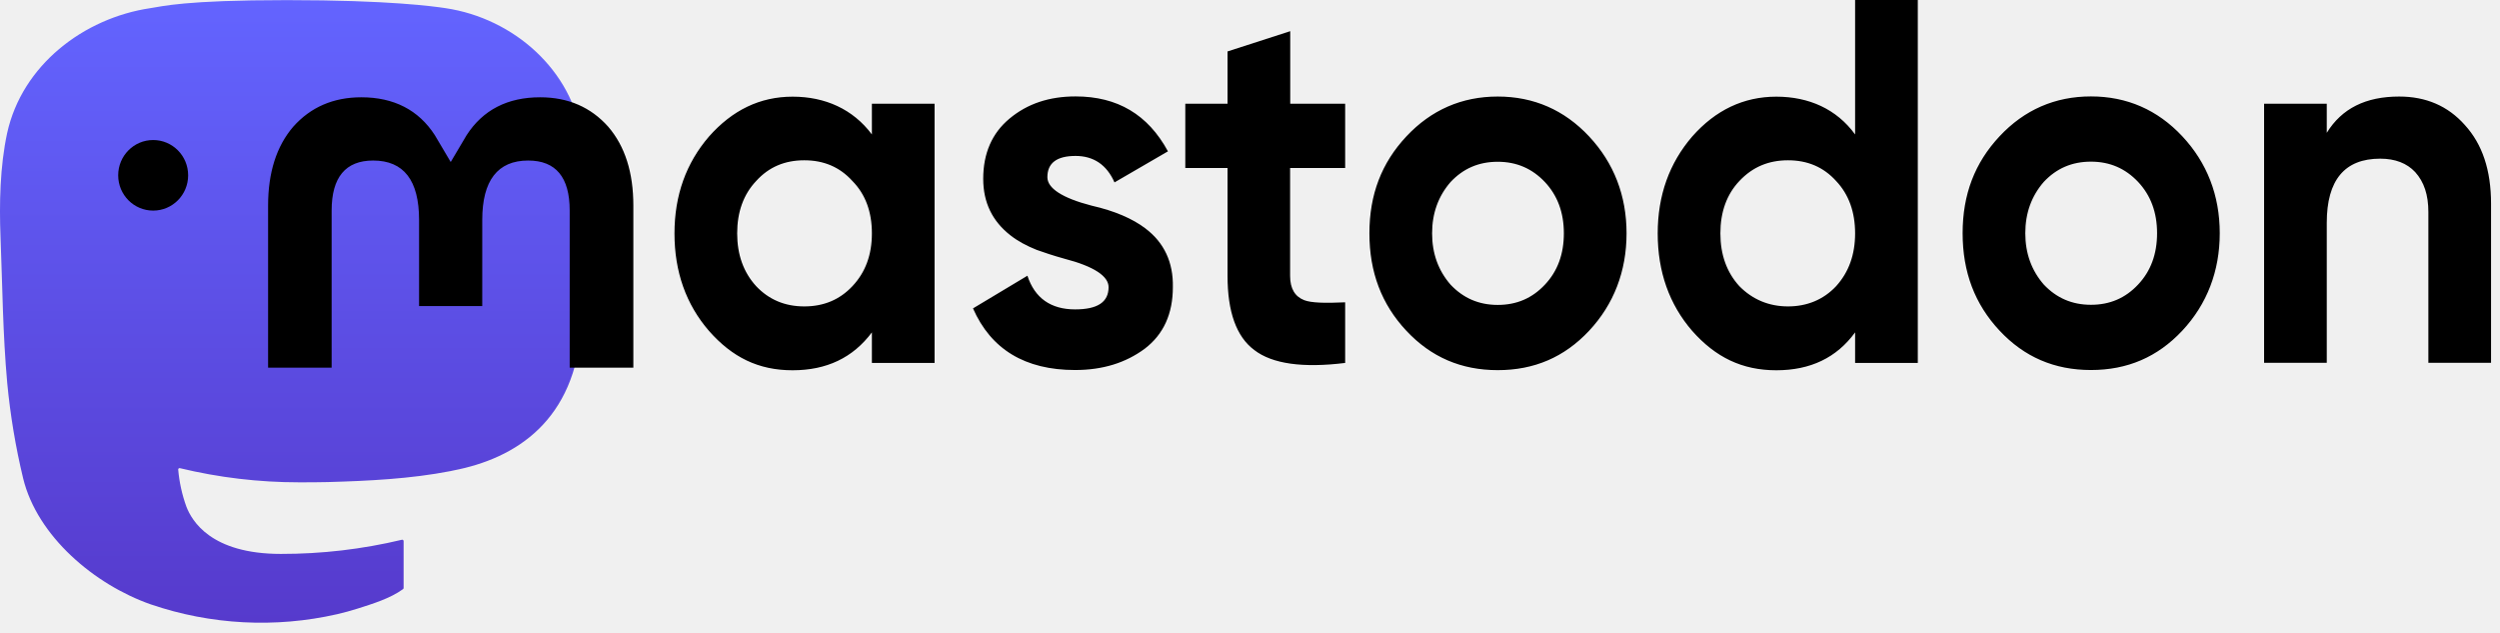
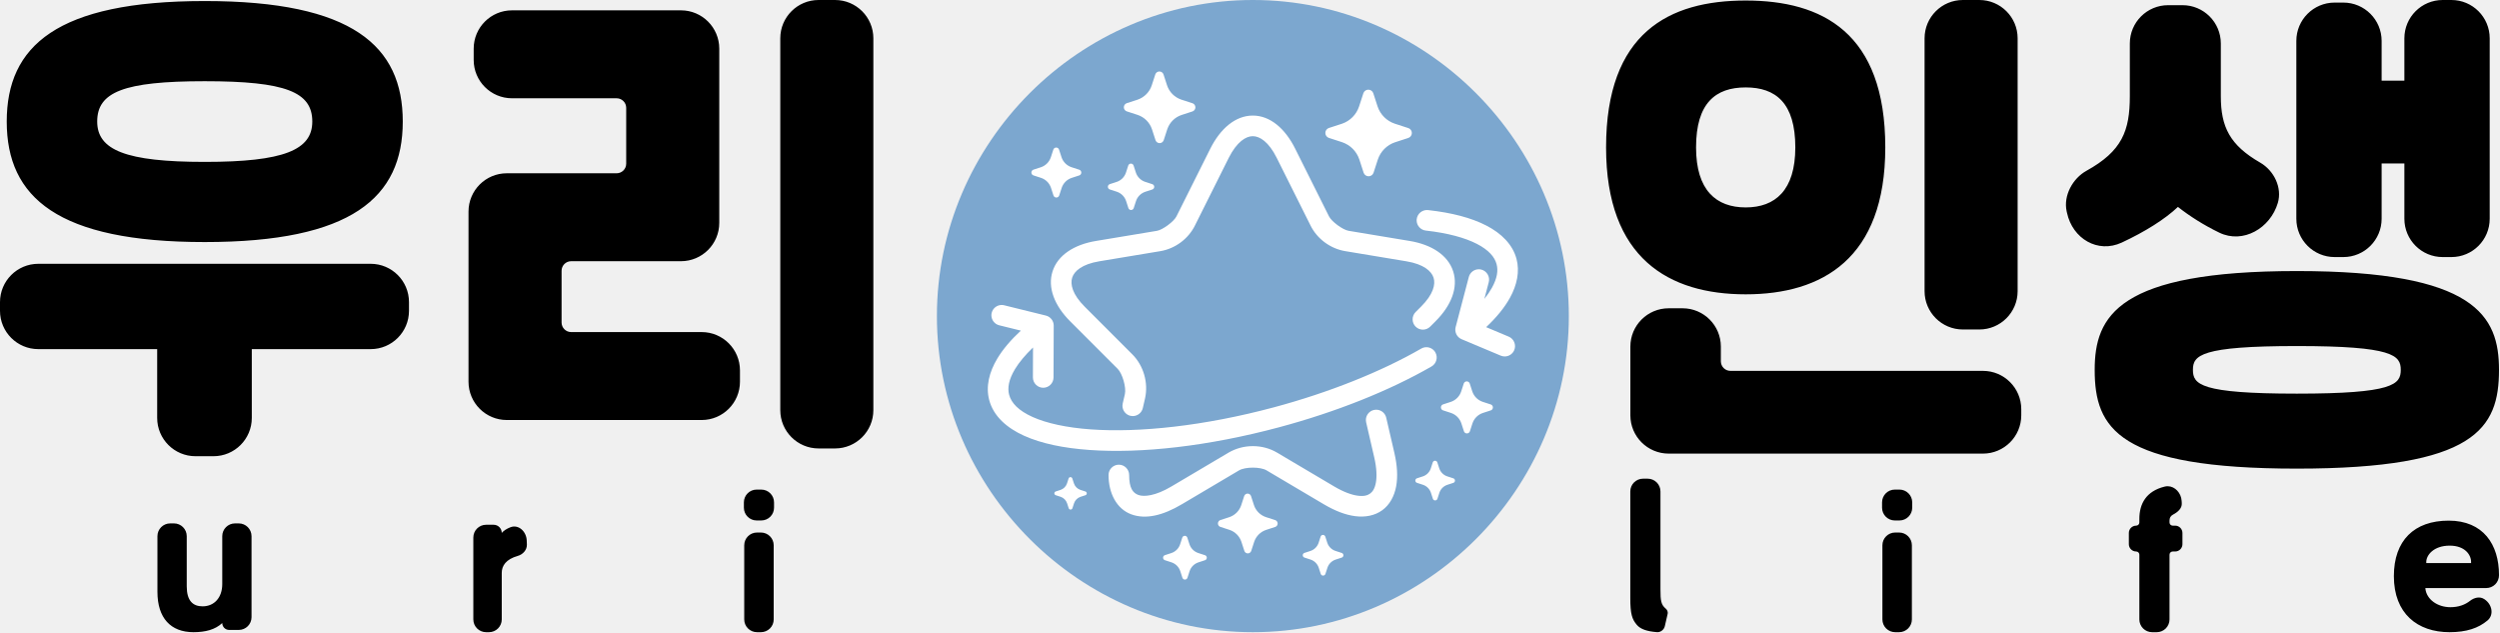
<svg xmlns="http://www.w3.org/2000/svg" xmlns:xlink="http://www.w3.org/1999/xlink" width="261" height="66" viewBox="0 0 261 66" fill="none">
  <symbol id="logo-symbol-wordmark">
-     <path d="M60.754 14.403C59.814 7.419 53.727 1.916 46.512 0.849C45.294 0.669 40.682 0.013 29.997 0.013H29.918C19.23 0.013 16.937 0.669 15.72 0.849C8.705 1.886 2.299 6.832 0.745 13.898C-0.003 17.378 -0.083 21.237 0.056 24.776C0.254 29.851 0.293 34.918 0.753 39.973C1.072 43.331 1.628 46.661 2.417 49.941C3.894 55.997 9.875 61.037 15.734 63.093C22.008 65.237 28.754 65.593 35.218 64.121C35.929 63.956 36.632 63.764 37.325 63.545C38.897 63.046 40.738 62.487 42.091 61.507C42.11 61.493 42.125 61.475 42.136 61.455C42.147 61.434 42.153 61.412 42.153 61.389V56.49C42.153 56.469 42.148 56.447 42.138 56.428C42.129 56.409 42.115 56.392 42.098 56.379C42.081 56.365 42.061 56.356 42.04 56.351C42.019 56.346 41.997 56.347 41.976 56.351C37.834 57.341 33.59 57.836 29.332 57.829C22.005 57.829 20.034 54.351 19.469 52.904C19.016 51.653 18.727 50.348 18.612 49.022C18.611 49 18.615 48.977 18.624 48.957C18.633 48.937 18.647 48.919 18.664 48.904C18.682 48.89 18.702 48.88 18.724 48.876C18.745 48.871 18.768 48.871 18.79 48.877C22.862 49.859 27.037 50.355 31.227 50.354C32.234 50.354 33.239 50.354 34.246 50.328C38.46 50.209 42.901 49.994 47.047 49.184C47.15 49.164 47.253 49.146 47.342 49.119C53.881 47.864 60.104 43.923 60.736 33.943C60.76 33.55 60.819 29.828 60.819 29.42C60.822 28.035 61.265 19.591 60.754 14.403Z" fill="url(#paint0_linear_89_11)" />
-     <path d="M12.344 18.303C12.344 16.267 13.978 14.619 15.997 14.619C18.016 14.619 19.65 16.267 19.65 18.303C19.65 20.34 18.016 21.987 15.997 21.987C13.978 21.987 12.344 20.34 12.344 18.303Z" fill="currentColor" />
-     <path d="M66.148 21.468V38.384H59.499V21.974C59.499 18.511 58.058 16.76 55.164 16.76C51.975 16.76 50.367 18.848 50.367 22.96V31.95H43.769V22.96C43.769 18.835 42.174 16.76 38.971 16.76C36.09 16.76 34.637 18.511 34.637 21.974V38.384H28V21.468C28 18.018 28.875 15.268 30.624 13.231C32.437 11.195 34.804 10.157 37.736 10.157C41.132 10.157 43.717 11.48 45.415 14.114L47.074 16.915L48.733 14.114C50.431 11.48 53.004 10.157 56.412 10.157C59.344 10.157 61.711 11.195 63.525 13.231C65.274 15.268 66.148 18.005 66.148 21.468ZM89.03 29.874C90.406 28.409 91.062 26.579 91.062 24.361C91.062 22.143 90.406 20.301 89.03 18.9C87.705 17.434 86.033 16.734 84.001 16.734C81.969 16.734 80.296 17.434 78.972 18.9C77.647 20.301 76.991 22.143 76.991 24.361C76.991 26.579 77.647 28.422 78.972 29.874C80.296 31.275 81.969 31.989 84.001 31.989C86.033 31.989 87.705 31.288 89.03 29.874ZM91.062 10.832H97.609V37.891H91.062V34.7C89.081 37.346 86.342 38.656 82.779 38.656C79.216 38.656 76.477 37.307 74.046 34.544C71.653 31.781 70.444 28.37 70.444 24.374C70.444 20.379 71.666 17.019 74.046 14.256C76.489 11.493 79.383 10.092 82.779 10.092C86.174 10.092 89.081 11.389 91.062 14.036V10.845V10.832ZM119.654 23.868C121.583 25.334 122.548 27.384 122.496 29.978C122.496 32.741 121.532 34.907 119.551 36.412C117.57 37.878 115.178 38.63 112.284 38.63C107.049 38.63 103.499 36.464 101.621 32.196L107.306 28.785C108.065 31.107 109.737 32.3 112.284 32.3C114.625 32.3 115.782 31.548 115.782 29.978C115.782 28.837 114.265 27.812 111.165 27.008C109.995 26.683 109.03 26.359 108.271 26.087C107.204 25.659 106.29 25.166 105.532 24.569C103.654 23.103 102.689 21.157 102.689 18.667C102.689 16.02 103.602 13.906 105.429 12.388C107.306 10.819 109.596 10.066 112.335 10.066C116.709 10.066 119.898 11.96 121.982 15.8L116.4 19.043C115.59 17.201 114.213 16.28 112.335 16.28C110.355 16.28 109.39 17.032 109.39 18.498C109.39 19.64 110.908 20.664 114.008 21.468C116.4 22.013 118.278 22.818 119.641 23.855L119.654 23.868ZM140.477 17.538H134.741V28.798C134.741 30.147 135.255 30.964 136.22 31.34C136.927 31.613 138.355 31.665 140.49 31.561V37.891C136.079 38.436 132.876 37.995 130.998 36.542C129.12 35.141 128.207 32.534 128.207 28.811V17.538H123.795V10.832H128.207V5.37L134.754 3.256V10.832H140.49V17.538H140.477ZM161.352 29.719C162.677 28.318 163.333 26.528 163.333 24.361C163.333 22.195 162.677 20.418 161.352 19.004C160.027 17.603 158.407 16.889 156.426 16.889C154.445 16.889 152.825 17.59 151.5 19.004C150.227 20.47 149.571 22.247 149.571 24.361C149.571 26.476 150.227 28.253 151.5 29.719C152.825 31.12 154.445 31.833 156.426 31.833C158.407 31.833 160.027 31.133 161.352 29.719ZM146.883 34.531C144.297 31.768 143.024 28.422 143.024 24.361C143.024 20.301 144.297 17.006 146.883 14.243C149.468 11.48 152.67 10.079 156.426 10.079C160.182 10.079 163.384 11.48 165.97 14.243C168.555 17.006 169.88 20.418 169.88 24.361C169.88 28.305 168.555 31.768 165.97 34.531C163.384 37.294 160.233 38.643 156.426 38.643C152.619 38.643 149.468 37.294 146.883 34.531ZM191.771 29.874C193.095 28.409 193.751 26.579 193.751 24.361C193.751 22.143 193.095 20.301 191.771 18.9C190.446 17.434 188.774 16.734 186.742 16.734C184.709 16.734 183.037 17.434 181.661 18.9C180.336 20.301 179.68 22.143 179.68 24.361C179.68 26.579 180.336 28.422 181.661 29.874C183.037 31.275 184.761 31.989 186.742 31.989C188.722 31.989 190.446 31.288 191.771 29.874ZM193.751 0H200.298V37.891H193.751V34.7C191.822 37.346 189.082 38.656 185.52 38.656C181.957 38.656 179.179 37.307 176.735 34.544C174.343 31.781 173.134 28.37 173.134 24.374C173.134 20.379 174.356 17.019 176.735 14.256C179.166 11.493 182.111 10.092 185.52 10.092C188.928 10.092 191.822 11.389 193.751 14.036V0.013V0ZM223.308 29.706C224.633 28.305 225.289 26.515 225.289 24.348C225.289 22.182 224.633 20.405 223.308 18.991C221.983 17.59 220.363 16.877 218.382 16.877C216.401 16.877 214.78 17.577 213.456 18.991C212.182 20.457 211.526 22.234 211.526 24.348C211.526 26.463 212.182 28.24 213.456 29.706C214.78 31.107 216.401 31.82 218.382 31.82C220.363 31.82 221.983 31.12 223.308 29.706ZM208.838 34.518C206.253 31.755 204.98 28.409 204.98 24.348C204.98 20.288 206.253 16.993 208.838 14.23C211.424 11.467 214.626 10.066 218.382 10.066C222.137 10.066 225.34 11.467 227.925 14.23C230.511 16.993 231.835 20.405 231.835 24.348C231.835 28.292 230.511 31.755 227.925 34.518C225.34 37.281 222.189 38.63 218.382 38.63C214.575 38.63 211.424 37.281 208.838 34.518ZM260.17 21.261V37.878H253.623V22.13C253.623 20.34 253.173 18.991 252.247 17.966C251.385 17.045 250.164 16.565 248.594 16.565C244.89 16.565 243.012 18.783 243.012 23.272V37.878H236.466V10.832H243.012V13.867C244.581 11.325 247.077 10.079 250.575 10.079C253.366 10.079 255.656 11.052 257.431 13.05C259.257 15.047 260.17 17.759 260.17 21.274" fill="currentColor" />
-     <defs>
-       <linearGradient id="paint0_linear_89_11" x1="30.5" y1="0.013" x2="30.5" y2="65.013" gradientUnits="userSpaceOnUse">
-         <stop stop-color="#6364FF" />
-         <stop offset="1" stop-color="#563ACC" />
-       </linearGradient>
-     </defs>
+     <path fill="currentColor" d="M 85.494 0 A 4 4 0 0 0 81.494 4 L 81.494 42.818 A 4 4 0 0 0 85.494 46.818 L 87.215 46.818 A 4 4 0 0 0 91.215 42.818 L 91.215 4 A 4 4 0 0 0 87.215 0 L 85.494 0 z M 205.006 0 A 4 4 0 0 0 201.006 4 L 201.006 30.398 A 4 4 0 0 0 205.006 34.398 L 206.725 34.398 A 4 4 0 0 0 210.725 30.398 L 210.725 4 A 4 4 0 0 0 206.725 0 L 205.006 0 z M 255.117 0 A 4 4 0 0 0 251.117 4 L 251.117 8.424 L 248.742 8.424 L 248.742 4.27 A 4 4 0 0 0 244.742 0.27 L 243.834 0.27 A 4 4 0 0 0 239.834 4.27 L 239.834 22.838 A 4 4 0 0 0 243.834 26.838 L 244.742 26.838 A 4 4 0 0 0 248.742 22.838 L 248.742 17.064 L 251.117 17.064 L 251.117 22.838 A 4 4 0 0 0 255.117 26.838 L 256.029 26.838 A 4 4 0 0 0 260.029 22.838 L 260.029 4 A 4 4 0 0 0 256.029 0 L 255.117 0 z M 182.322 0.055 C 174.33 0.055 167.742 3.401 167.742 15.389 C 167.742 26.999 174.33 30.727 182.322 30.727 C 190.314 30.727 196.902 26.999 196.902 15.389 C 196.902 3.401 190.314 0.055 182.322 0.055 z M 21.383 0.109 C 5.939 0.109 0.703 4.805 0.703 12.689 C 0.703 20.627 6.047 25.271 21.383 25.271 C 36.719 25.271 42.066 20.627 42.066 12.689 C 42.066 4.805 36.827 0.109 21.383 0.109 z M 226.443 0.541 A 4 4 0 0 0 222.443 4.541 L 222.443 10.045 C 222.443 13.667 221.63 15.771 217.916 17.828 C 216.467 18.631 215.492 20.429 215.842 22.049 L 215.881 22.221 C 216.464 24.92 219.1 26.488 221.602 25.324 C 224.023 24.198 226.122 22.879 227.467 21.602 C 228.679 22.554 230.138 23.491 231.787 24.289 C 234.268 25.49 237.119 23.828 237.902 21.18 C 238.372 19.593 237.499 17.809 236.066 16.982 C 232.897 15.155 231.947 13.267 231.947 10.045 L 231.947 4.541 A 4 4 0 0 0 227.947 0.541 L 226.443 0.541 z M 53.473 1.08 A 4 4 0 0 0 49.473 5.08 L 49.473 6.26 A 4 4 0 0 0 53.473 10.26 L 64.402 10.26 A 1 1 0 0 1 65.402 11.26 L 65.402 17.09 A 1 1 0 0 1 64.402 18.09 L 52.932 18.09 A 4 4 0 0 0 48.932 22.09 L 48.932 39.85 A 4 4 0 0 0 52.932 43.85 L 73.283 43.85 A 4 4 0 0 0 77.283 39.85 L 77.283 38.668 A 4 4 0 0 0 73.283 34.668 L 59.652 34.668 A 1 1 0 0 1 58.652 33.668 L 58.652 28.27 A 1 1 0 0 1 59.652 27.27 L 71.121 27.27 A 4 4 0 0 0 75.121 23.27 L 75.121 5.08 A 4 4 0 0 0 71.121 1.08 L 53.473 1.08 z M 21.383 8.479 C 29.861 8.479 32.617 9.611 32.617 12.689 C 32.617 15.659 29.645 16.902 21.383 16.902 C 13.121 16.902 10.152 15.659 10.152 12.689 C 10.152 9.611 12.905 8.479 21.383 8.479 z M 182.322 9.127 C 185.454 9.127 187.506 10.745 187.506 15.389 C 187.506 19.871 185.4 21.654 182.322 21.654 C 179.244 21.654 177.139 19.871 177.139 15.389 C 177.139 10.745 179.19 9.127 182.322 9.127 z M 4 27.541 A 4 4 0 0 0 0 31.541 L 0 32.449 A 4 4 0 0 0 4 36.449 L 16.416 36.449 L 16.416 43.629 A 4 4 0 0 0 20.416 47.629 L 22.299 47.629 A 4 4 0 0 0 26.299 43.629 L 26.299 36.449 L 38.715 36.449 A 4 4 0 0 0 42.715 32.449 L 42.715 31.541 A 4 4 0 0 0 38.715 27.541 L 4 27.541 z M 239.885 28.297 C 221.201 28.297 218.773 32.995 218.773 38.611 C 218.773 44.713 221.201 48.924 239.885 48.924 C 258.569 48.924 261 44.713 261 38.611 C 261 32.995 258.569 28.297 239.885 28.297 z M 174.279 32.184 A 4 4 0 0 0 170.279 36.184 L 170.279 43.357 A 4 4 0 0 0 174.279 47.357 L 207.104 47.357 A 4 4 0 0 0 211.104 43.357 L 211.104 42.719 A 4 4 0 0 0 207.104 38.719 L 180.729 38.719 A 1 1 0 0 1 179.729 37.719 L 179.729 36.184 A 4 4 0 0 0 175.729 32.184 L 174.279 32.184 z M 239.885 36.127 C 249.929 36.127 250.74 37.099 250.74 38.611 C 250.74 40.123 249.983 41.096 239.885 41.096 C 229.787 41.096 229.033 40.123 229.033 38.611 C 229.033 37.099 229.841 36.127 239.885 36.127 z " />
+     <circle fill="#ffffff" cx="130.852" cy="33" r="30" />
+     <path fill="#7ca7cf" d="M130.852,0c-18.103,0 -33,14.897 -33,33c-0,-0 -0,-0 -0,0c-0,18.103 14.897,33 33,33c-0,0 -0,0 0,0c18.103,0 33,-14.897 33,-33c0,-0 0,-0 -0,-0c-0,-18.103 -14.897,-33 -33,-33c-0,-0 -0,-0 -0,0Zm-9.762,7.462c0.192,0 0.363,0.121 0.427,0.302l0.372,1.144c0.234,0.706 0.788,1.259 1.493,1.494l1.144,0.372l0.023,0.005c0.181,0.064 0.301,0.235 0.301,0.427c0,0.191 -0.12,0.362 -0.301,0.426l-1.144,0.372c-0.706,0.234 -1.259,0.788 -1.494,1.493l-0.372,1.144c-0.064,0.181 -0.234,0.302 -0.426,0.302c-0.192,-0 -0.362,-0.121 -0.426,-0.302l-0.372,-1.144c-0.233,-0.707 -0.787,-1.263 -1.493,-1.499l-1.145,-0.372c-0.181,-0.064 -0.301,-0.234 -0.301,-0.426c-0,-0.192 0.121,-0.363 0.301,-0.426l1.145,-0.372c0.696,-0.241 1.24,-0.793 1.47,-1.494l0.372,-1.144c0.064,-0.181 0.234,-0.302 0.426,-0.302l0,0Zm21.82,1.9c0.232,-0 0.438,0.146 0.516,0.364l0.449,1.383c0.284,0.853 0.952,1.522 1.805,1.805l1.383,0.45l0.028,0.007c0.219,0.077 0.365,0.283 0.365,0.515c0,0.232 -0.146,0.438 -0.365,0.515l-1.383,0.45c-0.852,0.283 -1.521,0.952 -1.805,1.805l-0.449,1.383c-0.077,0.218 -0.284,0.365 -0.516,0.365c-0.231,-0 -0.438,-0.147 -0.515,-0.365l-0.449,-1.383c-0.282,-0.855 -0.951,-1.527 -1.805,-1.812l-1.384,-0.45c-0.218,-0.077 -0.364,-0.283 -0.364,-0.515c0,-0.231 0.146,-0.438 0.364,-0.515l1.384,-0.45c0.842,-0.29 1.499,-0.958 1.777,-1.805l0.45,-1.383c0.077,-0.218 0.283,-0.364 0.515,-0.364l-0.001,-0Zm-12.065,2.703c1.803,0 3.373,1.342 4.429,3.463l0.001,0.002l3.522,7.044c0.001,0.003 0.002,0.005 0.003,0.008c0.267,0.546 1.434,1.411 2.052,1.514l6.386,1.061c0.001,-0 0.001,0 0.001,0c2.278,0.38 3.989,1.48 4.534,3.174c0.544,1.694 -0.208,3.584 -1.848,5.214l-0.002,0.003l-0.551,0.551c-0.202,0.202 -0.476,0.316 -0.761,0.316c-0.285,-0 -0.559,-0.114 -0.761,-0.316c-0.202,-0.201 -0.315,-0.475 -0.315,-0.761c-0,-0.285 0.113,-0.559 0.315,-0.761l0.554,-0.553c0.001,-0.001 0.002,-0.002 0.003,-0.003c1.3,-1.292 1.538,-2.343 1.317,-3.031c-0.221,-0.688 -1.032,-1.409 -2.837,-1.71l-6.386,-1.061c-0,-0 -0.001,-0 -0.001,-0c-1.544,-0.257 -2.939,-1.275 -3.632,-2.69l-3.52,-7.039c0,-0 -0,-0.001 -0.001,-0.002c-0.846,-1.701 -1.788,-2.271 -2.502,-2.271c-0.713,0 -1.662,0.572 -2.518,2.273l-0,0.001l-0.001,0.002l-3.518,7.036c-0.694,1.416 -2.08,2.43 -3.609,2.69c-0.001,-0 -0.002,-0 -0.003,-0l-6.386,1.061c-1.805,0.301 -2.61,1.02 -2.829,1.708c-0.22,0.689 0.019,1.744 1.312,3.036l4.964,4.964c1.191,1.191 1.697,2.986 1.33,4.62c-0,0.002 -0.001,0.005 -0.002,0.007l-0.228,0.99c-0.113,0.487 -0.55,0.834 -1.049,0.834c-0.082,0 -0.163,-0.009 -0.243,-0.027c-0.486,-0.113 -0.833,-0.55 -0.833,-1.049c-0,-0.081 0.009,-0.163 0.027,-0.242l0.228,-0.984c0.154,-0.688 -0.261,-2.137 -0.752,-2.627l-4.964,-4.965c-1.631,-1.63 -2.382,-3.518 -1.841,-5.212c0.541,-1.693 2.248,-2.796 4.527,-3.176c-0,0 0,0 0,-0l6.382,-1.06c0.592,-0.101 1.769,-0.968 2.037,-1.515c0.001,-0.002 0.002,-0.005 0.003,-0.008l3.523,-7.046c0,-0.001 0.001,-0.001 0.001,-0.002c1.066,-2.121 2.639,-3.461 4.442,-3.461l0,0Zm-20.535,3.339c0.134,0 0.253,0.084 0.297,0.211l0.26,0.798c0.163,0.492 0.549,0.878 1.041,1.042l0.799,0.259l0.017,0.004c0.126,0.045 0.21,0.164 0.21,0.298c0,0.134 -0.084,0.253 -0.21,0.297l-0.799,0.26c-0.492,0.163 -0.878,0.549 -1.041,1.041l-0.26,0.799c-0.044,0.126 -0.163,0.21 -0.297,0.21c-0.134,0 -0.253,-0.084 -0.298,-0.21l-0.259,-0.799c-0.162,-0.493 -0.549,-0.881 -1.042,-1.045l-0.798,-0.26c-0.126,-0.044 -0.211,-0.163 -0.211,-0.297c0,-0.134 0.085,-0.253 0.211,-0.298l0.798,-0.259c0.486,-0.168 0.866,-0.553 1.026,-1.042l0.26,-0.798c0.044,-0.127 0.163,-0.211 0.297,-0.211l-0.001,0Zm7.806,1.676c0.124,0 0.235,0.078 0.276,0.195l0.241,0.742c0.152,0.457 0.51,0.815 0.967,0.967l0.741,0.241l0.015,0.004c0.117,0.041 0.195,0.152 0.195,0.276c0,0.124 -0.078,0.234 -0.195,0.276l-0.742,0.241c-0.456,0.151 -0.815,0.51 -0.967,0.967l-0.241,0.741c-0.041,0.117 -0.152,0.195 -0.276,0.195c-0.124,0 -0.235,-0.078 -0.276,-0.195l-0.241,-0.741c-0.151,-0.459 -0.509,-0.818 -0.967,-0.971l-0.741,-0.241c-0.117,-0.041 -0.196,-0.152 -0.196,-0.276c0,-0.124 0.078,-0.235 0.196,-0.276l0.741,-0.241c0.451,-0.156 0.804,-0.514 0.952,-0.967l0.241,-0.742c0.042,-0.117 0.152,-0.195 0.276,-0.195l0.001,0Zm31.034,4.853c2.466,0.272 4.509,0.8 6.09,1.618c1.581,0.817 2.746,1.982 3.145,3.471c0.352,1.317 0.057,2.727 -0.681,4.064c-0.571,1.033 -1.408,2.053 -2.487,3.069l2.357,0.99c0.544,0.228 0.804,0.864 0.576,1.408c-0.168,0.399 -0.56,0.66 -0.992,0.66c-0.143,0 -0.285,-0.028 -0.417,-0.084l-4.087,-1.716c-0.493,-0.206 -0.76,-0.75 -0.624,-1.266l1.377,-5.233c0.124,-0.472 0.553,-0.802 1.04,-0.802c0.093,-0 0.185,0.011 0.274,0.035c0.571,0.15 0.917,0.744 0.767,1.314l-0.458,1.743c0.323,-0.403 0.587,-0.792 0.79,-1.159c0.554,-1.002 0.665,-1.799 0.486,-2.466c-0.202,-0.755 -0.818,-1.477 -2.054,-2.116c-1.237,-0.639 -3.05,-1.138 -5.337,-1.391c-0.543,-0.06 -0.959,-0.523 -0.959,-1.069c0,-0.04 0.003,-0.079 0.007,-0.119c0.065,-0.586 0.601,-1.016 1.187,-0.951Zm-44.551,9.907c0.094,-0.002 0.188,0.008 0.279,0.031l4.355,1.074c0.481,0.118 0.821,0.554 0.819,1.048l-0.02,5.417c-0.002,0.589 -0.487,1.072 -1.076,1.072c-0.001,0 -0.003,0 -0.004,0c-0.589,-0.002 -1.072,-0.487 -1.072,-1.076c-0,-0.001 -0,-0.002 -0,-0.004l0.011,-3.124c-0.83,0.795 -1.46,1.558 -1.881,2.255c-0.661,1.097 -0.805,1.97 -0.613,2.686c0.231,0.861 0.982,1.651 2.442,2.31c1.459,0.658 3.558,1.119 6.093,1.3c5.07,0.363 11.879,-0.366 19.098,-2.3c5.775,-1.547 11.211,-3.718 15.409,-6.137c0.164,-0.094 0.349,-0.144 0.538,-0.144c0.384,0 0.74,0.206 0.932,0.539c0.295,0.512 0.116,1.175 -0.395,1.47c-4.41,2.541 -9.993,4.761 -15.927,6.351c-7.414,1.986 -14.401,2.755 -19.809,2.368c-2.704,-0.193 -5.015,-0.669 -6.825,-1.486c-1.809,-0.817 -3.187,-2.042 -3.635,-3.713c-0.379,-1.415 -0.011,-2.927 0.849,-4.355c0.589,-0.977 1.415,-1.943 2.455,-2.905l-2.26,-0.557c-0.479,-0.118 -0.819,-0.551 -0.819,-1.045c0,-0.087 0.011,-0.173 0.032,-0.257c0.116,-0.472 0.538,-0.809 1.023,-0.818l0.001,-0Zm48.591,7.975c0.139,-0 0.263,0.088 0.309,0.219l0.27,0.831c0.171,0.513 0.573,0.915 1.085,1.085l0.831,0.27l0.017,0.005c0.132,0.046 0.22,0.17 0.22,0.309c-0,0.14 -0.088,0.264 -0.22,0.31l-0.831,0.27c-0.512,0.17 -0.914,0.573 -1.085,1.085l-0.27,0.832c-0.046,0.131 -0.17,0.219 -0.309,0.219c-0.14,-0 -0.264,-0.088 -0.31,-0.219l-0.27,-0.832c-0.169,-0.514 -0.572,-0.918 -1.085,-1.089l-0.831,-0.27c-0.132,-0.046 -0.219,-0.17 -0.219,-0.31c-0,-0.139 0.087,-0.263 0.219,-0.309l0.831,-0.271c0.506,-0.174 0.901,-0.576 1.068,-1.084l0.27,-0.832c0.047,-0.131 0.171,-0.219 0.31,-0.219l-0,-0Zm-9.281,2.973c0.429,0.072 0.774,0.396 0.871,0.819l0.849,3.668c-0,0.001 0,0.001 0,0.001c0.304,1.319 0.375,2.485 0.187,3.504c-0.189,1.02 -0.671,1.919 -1.45,2.487c-0.779,0.568 -1.782,0.753 -2.812,0.622c-1.029,-0.13 -2.12,-0.552 -3.286,-1.241c-0.001,0 -0.001,0 -0.001,0l-5.986,-3.543c0,-0 0,-0 0,-0c-0.635,-0.376 -2.208,-0.383 -2.873,0.003l-5.979,3.54l0,-0.001c-1.957,1.162 -3.761,1.612 -5.288,1.044c-1.526,-0.569 -2.36,-2.203 -2.363,-4.1c0,-0 0,-0.001 0,-0.001c0,-0.59 0.485,-1.076 1.075,-1.076c0.59,-0.001 1.076,0.484 1.077,1.074c0.002,1.366 0.379,1.869 0.962,2.086c0.583,0.217 1.791,0.101 3.439,-0.878c0.001,0 0.001,0 0.001,0l5.986,-3.543c0.002,-0.002 0.004,-0.003 0.006,-0.005c1.537,-0.894 3.526,-0.9 5.053,0.005l0,-0l5.984,3.542c0.986,0.582 1.832,0.879 2.463,0.959c0.63,0.08 1.009,-0.034 1.273,-0.226c0.265,-0.193 0.487,-0.517 0.602,-1.139c0.115,-0.622 0.089,-1.516 -0.168,-2.629l-0.848,-3.668c-0.019,-0.079 -0.028,-0.161 -0.028,-0.242c-0,-0.5 0.347,-0.936 0.834,-1.049c0.137,-0.032 0.28,-0.036 0.419,-0.013l0.001,0Zm5.97,5.313c0.106,-0 0.201,0.067 0.236,0.167l0.206,0.634c0.13,0.39 0.436,0.697 0.827,0.827l0.634,0.206l0.011,0.003c0.1,0.035 0.167,0.13 0.167,0.236c0,0.106 -0.067,0.201 -0.167,0.236l-0.634,0.206c-0.39,0.13 -0.697,0.436 -0.827,0.827l-0.206,0.634c-0.035,0.1 -0.13,0.167 -0.236,0.167c-0.106,-0 -0.201,-0.067 -0.236,-0.167l-0.206,-0.634c-0.129,-0.392 -0.436,-0.7 -0.827,-0.83l-0.634,-0.206c-0.1,-0.035 -0.167,-0.13 -0.167,-0.236c0,-0.106 0.067,-0.201 0.167,-0.236l0.634,-0.206c0.386,-0.133 0.687,-0.439 0.814,-0.827l0.206,-0.634c0.036,-0.1 0.13,-0.167 0.236,-0.167l0.002,-0Zm-38.079,1.71c0.087,0 0.164,0.055 0.193,0.137l0.169,0.518c0.106,0.32 0.357,0.571 0.676,0.677l0.519,0.168l0.011,0.003c0.082,0.028 0.137,0.106 0.137,0.193c-0,0.087 -0.055,0.164 -0.137,0.193l-0.519,0.168c-0.319,0.106 -0.57,0.357 -0.676,0.677l-0.168,0.518c-0.029,0.082 -0.107,0.136 -0.193,0.136c-0.087,0 -0.165,-0.054 -0.193,-0.136l-0.169,-0.518c-0.105,-0.321 -0.356,-0.573 -0.676,-0.679l-0.518,-0.169c-0.082,-0.029 -0.137,-0.106 -0.137,-0.193c0,-0.087 0.055,-0.164 0.137,-0.193l0.518,-0.168c0.316,-0.109 0.562,-0.36 0.666,-0.677l0.168,-0.518c0.029,-0.082 0.107,-0.137 0.193,-0.137l-0.001,0Zm18.502,1.721c0.16,0 0.303,0.101 0.356,0.252l0.31,0.955c0.196,0.589 0.658,1.05 1.246,1.246l0.955,0.31l0.02,0.005c0.151,0.053 0.252,0.196 0.252,0.356c-0,0.16 -0.101,0.302 -0.252,0.355l-0.955,0.311c-0.588,0.195 -1.05,0.657 -1.246,1.246l-0.31,0.955c-0.053,0.15 -0.196,0.251 -0.356,0.251c-0.16,0 -0.302,-0.101 -0.356,-0.251l-0.31,-0.955c-0.194,-0.591 -0.656,-1.054 -1.246,-1.251l-0.955,-0.31c-0.151,-0.054 -0.252,-0.196 -0.252,-0.356c0,-0.16 0.101,-0.303 0.252,-0.356l0.955,-0.31c0.581,-0.201 1.035,-0.662 1.227,-1.246l0.31,-0.955c0.054,-0.151 0.196,-0.252 0.356,-0.252l-0.001,0Zm7.869,4.312c0.109,-0 0.206,0.068 0.242,0.171l0.212,0.65c0.133,0.401 0.447,0.715 0.848,0.848l0.65,0.212l0.014,0.003c0.103,0.036 0.172,0.133 0.172,0.242c-0,0.109 -0.069,0.206 -0.172,0.242l-0.65,0.212c-0.401,0.133 -0.715,0.447 -0.848,0.848l-0.211,0.65c-0.037,0.103 -0.134,0.171 -0.243,0.171c-0.109,0 -0.205,-0.068 -0.242,-0.171l-0.211,-0.65c-0.132,-0.402 -0.447,-0.718 -0.848,-0.852l-0.651,-0.211c-0.102,-0.036 -0.171,-0.133 -0.171,-0.242c0,-0.109 0.069,-0.206 0.171,-0.242l0.651,-0.212c0.395,-0.136 0.704,-0.45 0.835,-0.848l0.211,-0.65c0.036,-0.103 0.134,-0.171 0.243,-0.171l-0.002,-0Zm-14.428,0.093c0.117,-0 0.221,0.074 0.26,0.184l0.227,0.7c0.144,0.431 0.482,0.769 0.913,0.912l0.699,0.228l0.015,0.003c0.11,0.039 0.184,0.144 0.184,0.261c0,0.117 -0.074,0.221 -0.184,0.26l-0.7,0.228c-0.431,0.143 -0.769,0.481 -0.912,0.912l-0.228,0.7c-0.039,0.11 -0.143,0.184 -0.26,0.184c-0.117,-0 -0.222,-0.074 -0.261,-0.184l-0.227,-0.7c-0.142,-0.432 -0.481,-0.772 -0.913,-0.916l-0.699,-0.227c-0.111,-0.039 -0.184,-0.144 -0.184,-0.261c-0,-0.117 0.073,-0.221 0.184,-0.26l0.699,-0.228c0.426,-0.147 0.759,-0.484 0.899,-0.912l0.227,-0.7c0.039,-0.11 0.144,-0.184 0.261,-0.184l-0,-0Z" />
+     <path fill="currentColor" d="M 171.604 49.975 A 1.333 1.333 0 0 0 170.271 51.309 L 170.271 62.432 C 170.271 64.088 170.451 64.644 170.955 65.238 C 171.333 65.677 171.979 65.913 173.062 65.998 C 173.429 66.027 173.793 65.74 173.875 65.381 L 174.176 64.07 C 174.217 63.891 174.122 63.665 173.98 63.547 C 173.475 63.126 173.422 62.7 173.422 61.531 L 173.422 51.309 A 1.333 1.333 0 0 0 172.088 49.975 L 171.604 49.975 z M 226.416 50.762 C 226.308 50.76 226.197 50.771 226.086 50.799 C 224.135 51.278 223.438 52.61 223.438 54.174 L 223.438 54.543 A 0.333 0.333 0 0 1 223.104 54.877 A 0.765 0.765 0 0 0 222.34 55.641 L 222.34 56.811 A 0.765 0.765 0 0 0 223.104 57.576 A 0.333 0.333 0 0 1 223.438 57.91 L 223.438 64.666 A 1.333 1.333 0 0 0 224.77 66 L 225.254 66 A 1.333 1.333 0 0 0 226.588 64.666 L 226.588 57.91 A 0.333 0.333 0 0 1 226.92 57.576 L 227.172 57.576 A 0.765 0.765 0 0 0 227.938 56.811 L 227.938 55.641 A 0.765 0.765 0 0 0 227.172 54.877 L 226.92 54.877 A 0.333 0.333 0 0 1 226.588 54.543 L 226.588 54.354 C 226.588 54.085 226.681 53.865 226.963 53.719 C 227.449 53.466 227.907 53.078 227.869 52.527 L 227.852 52.273 C 227.797 51.47 227.17 50.776 226.416 50.762 z M 79.025 51.113 A 1.333 1.333 0 0 0 77.693 52.445 L 77.693 53.002 A 1.333 1.333 0 0 0 79.025 54.336 L 79.508 54.336 A 1.333 1.333 0 0 0 80.842 53.002 L 80.842 52.445 A 1.333 1.333 0 0 0 79.508 51.113 L 79.025 51.113 z M 197.898 51.113 A 1.333 1.333 0 0 0 196.566 52.445 L 196.566 53.002 A 1.333 1.333 0 0 0 197.898 54.336 L 198.383 54.336 A 1.333 1.333 0 0 0 199.715 53.002 L 199.715 52.445 A 1.333 1.333 0 0 0 198.383 51.113 L 197.898 51.113 z M 255.744 54.354 C 252.144 54.354 250.02 56.424 250.02 60.15 C 250.02 64.056 252.486 66 255.834 66 C 257.605 66 258.842 65.58 259.795 64.781 C 260.498 64.192 260.278 63.112 259.52 62.59 L 259.467 62.553 C 259.012 62.24 258.408 62.385 257.977 62.727 C 257.451 63.142 256.764 63.391 255.924 63.391 C 254.574 63.391 253.44 62.581 253.314 61.465 L 253.314 61.393 L 259.666 61.393 A 1.333 1.333 0 0 0 261 60.059 L 261 60.023 C 261 56.855 259.362 54.354 255.744 54.354 z M 17.777 54.643 A 1.333 1.333 0 0 0 16.443 55.975 L 16.443 61.787 C 16.443 64.523 17.829 66 20.205 66 C 21.465 66 22.475 65.731 23.213 65.047 A 0.72 0.72 0 0 0 23.932 65.766 L 24.939 65.766 A 1.333 1.333 0 0 0 26.271 64.434 L 26.271 55.975 A 1.333 1.333 0 0 0 24.939 54.643 L 24.545 54.643 A 1.333 1.333 0 0 0 23.213 55.975 L 23.213 60.979 C 23.213 62.383 22.384 63.301 21.16 63.301 C 20.134 63.301 19.504 62.707 19.504 61.213 L 19.504 55.975 A 1.333 1.333 0 0 0 18.17 54.643 L 17.777 54.643 z M 50.768 54.785 A 1.333 1.333 0 0 0 49.436 56.119 L 49.436 64.666 A 1.333 1.333 0 0 0 50.768 66 L 51.072 66 A 1.333 1.333 0 0 0 52.404 64.666 L 52.404 59.809 C 52.404 59.061 52.846 58.385 54.088 58.033 C 54.619 57.883 55.052 57.399 55.029 56.848 L 55.012 56.416 C 54.974 55.496 54.165 54.715 53.311 55.045 C 52.921 55.195 52.615 55.397 52.404 55.633 A 0.846 0.846 0 0 0 51.559 54.785 L 50.768 54.785 z M 79.061 55.596 A 1.333 1.333 0 0 0 77.729 56.928 L 77.729 64.666 A 1.333 1.333 0 0 0 79.061 66 L 79.473 66 A 1.333 1.333 0 0 0 80.807 64.666 L 80.807 56.928 A 1.333 1.333 0 0 0 79.473 55.596 L 79.061 55.596 z M 197.936 55.596 A 1.333 1.333 0 0 0 196.602 56.928 L 196.602 64.666 A 1.333 1.333 0 0 0 197.936 66 L 198.348 66 A 1.333 1.333 0 0 0 199.68 64.666 L 199.68 56.928 A 1.333 1.333 0 0 0 198.348 55.596 L 197.936 55.596 z M 255.852 56.965 C 257.436 56.965 258.084 57.918 258.084 58.656 L 258.084 58.781 L 253.404 58.781 L 253.404 58.674 C 253.404 57.954 254.178 56.965 255.852 56.965 z " />
  </symbol>
  <use xlink:href="#logo-symbol-wordmark" />
</svg>
